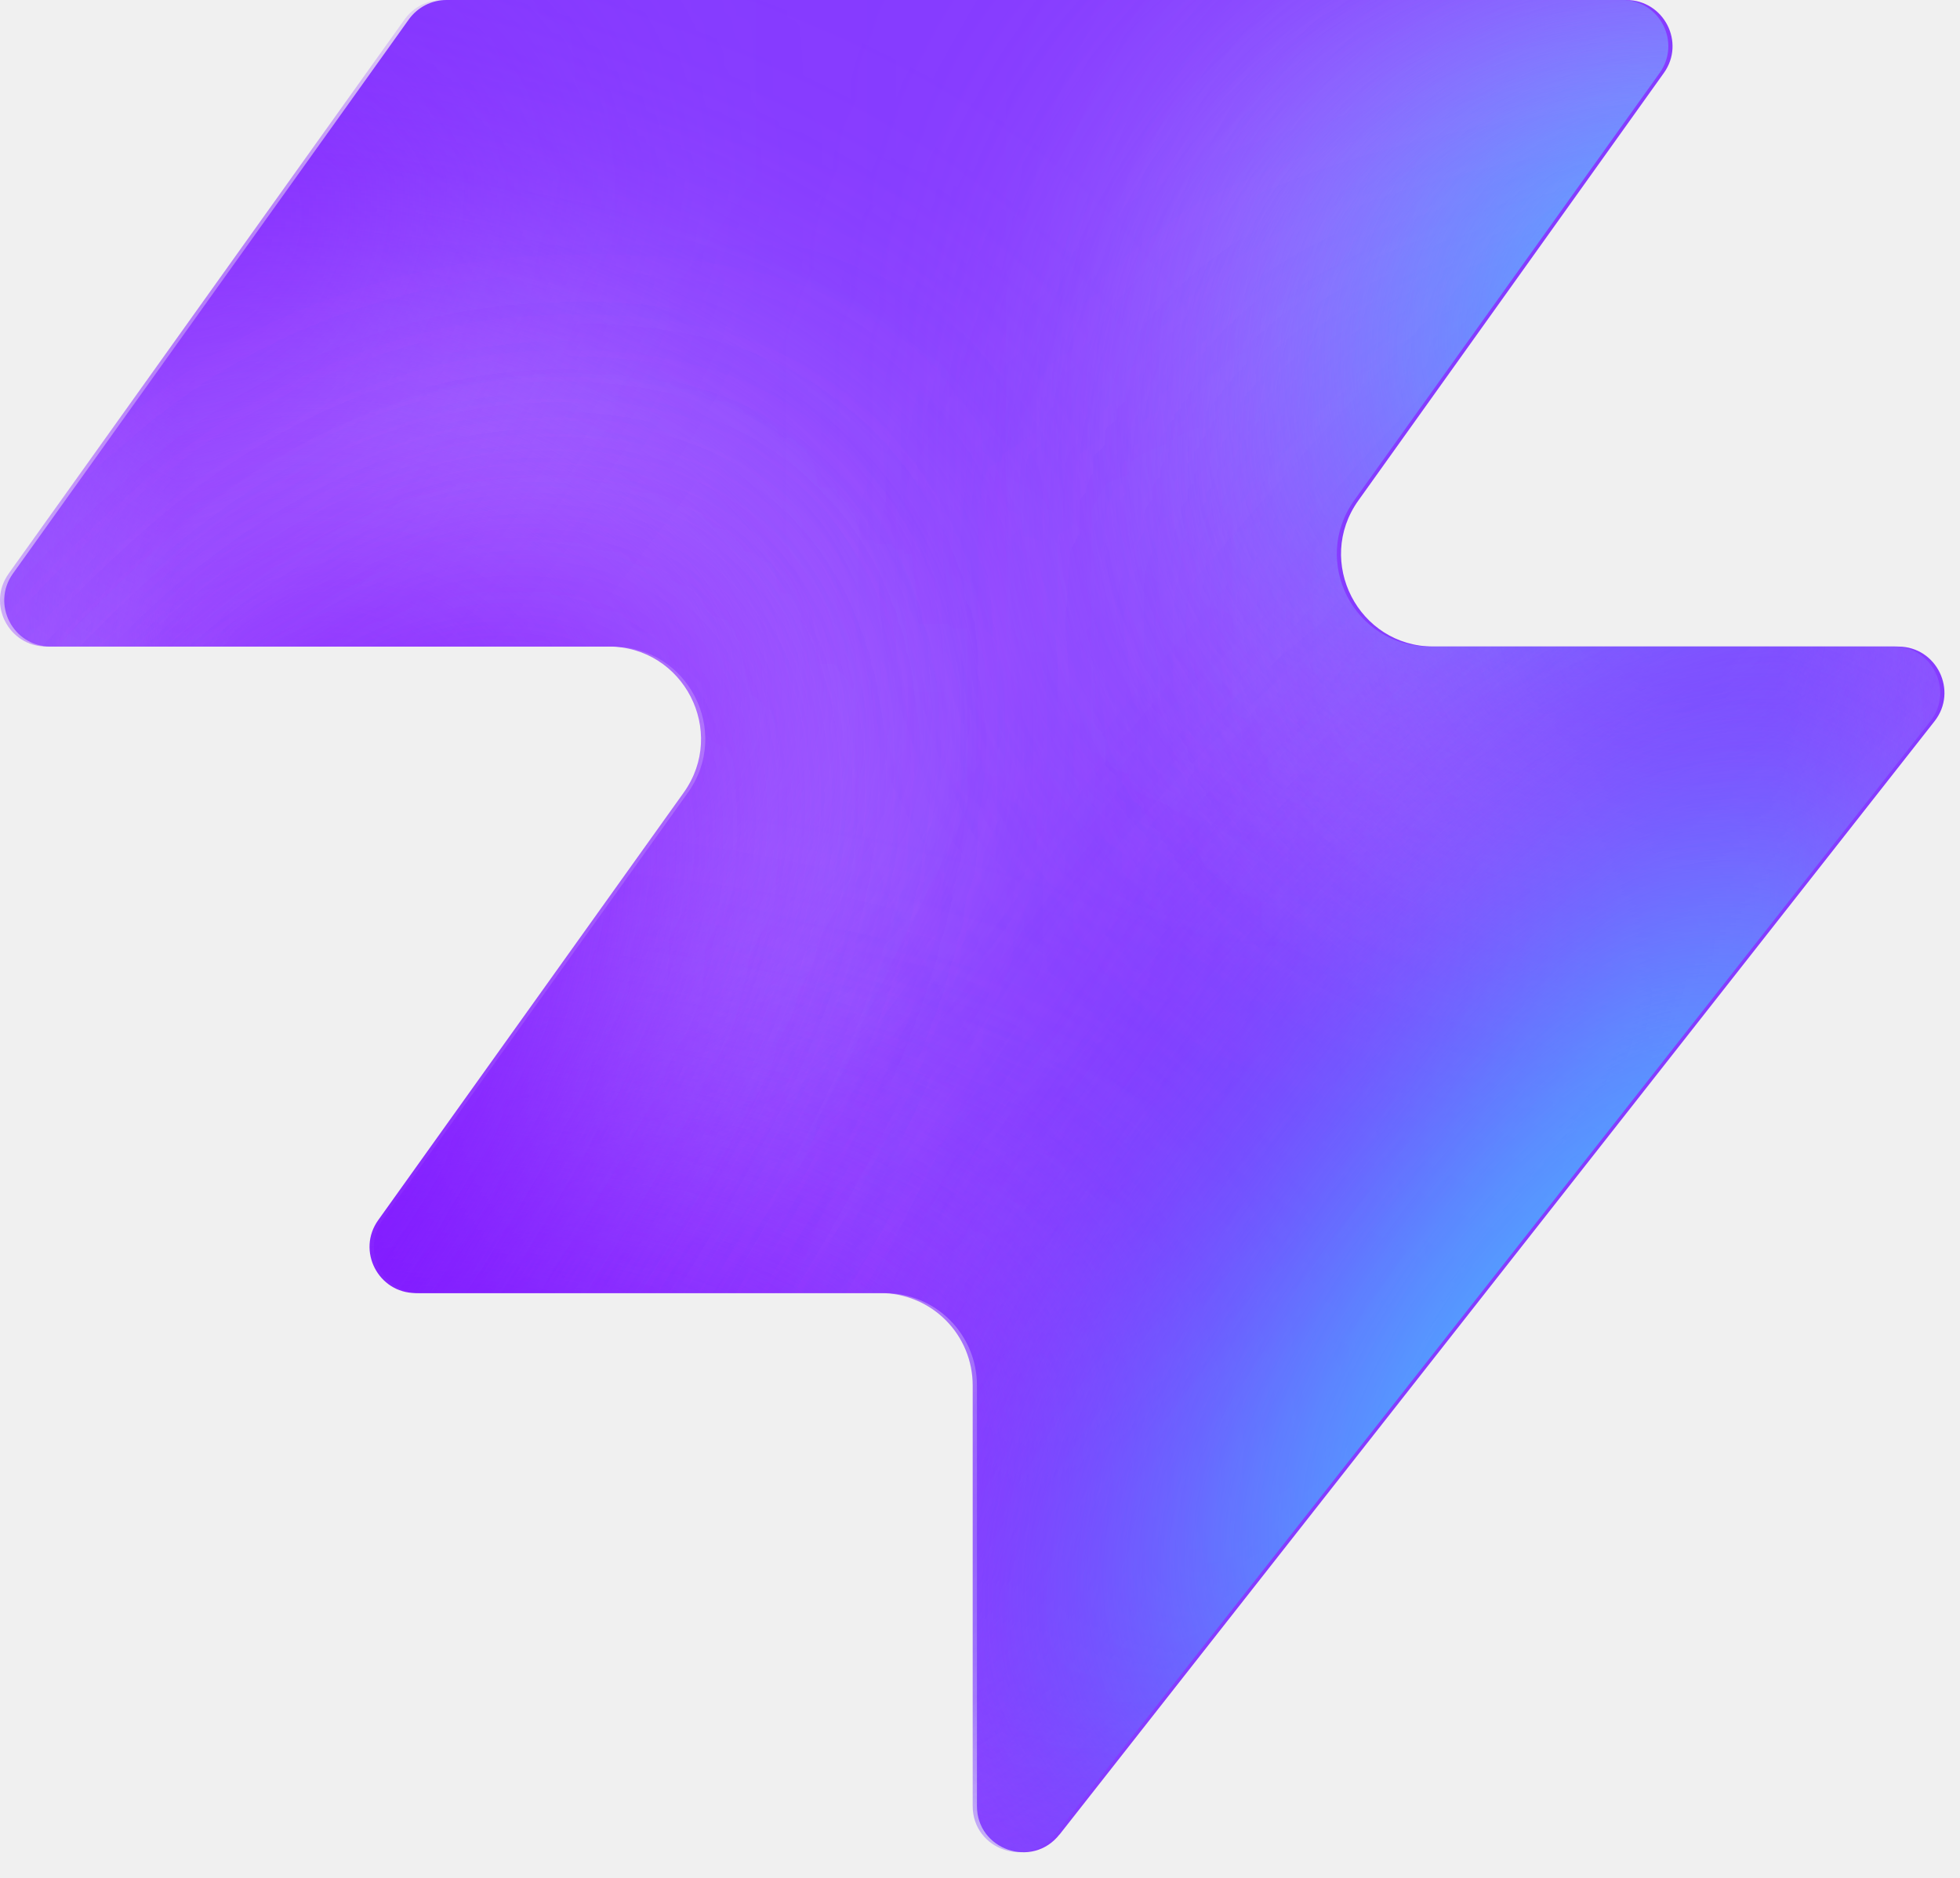
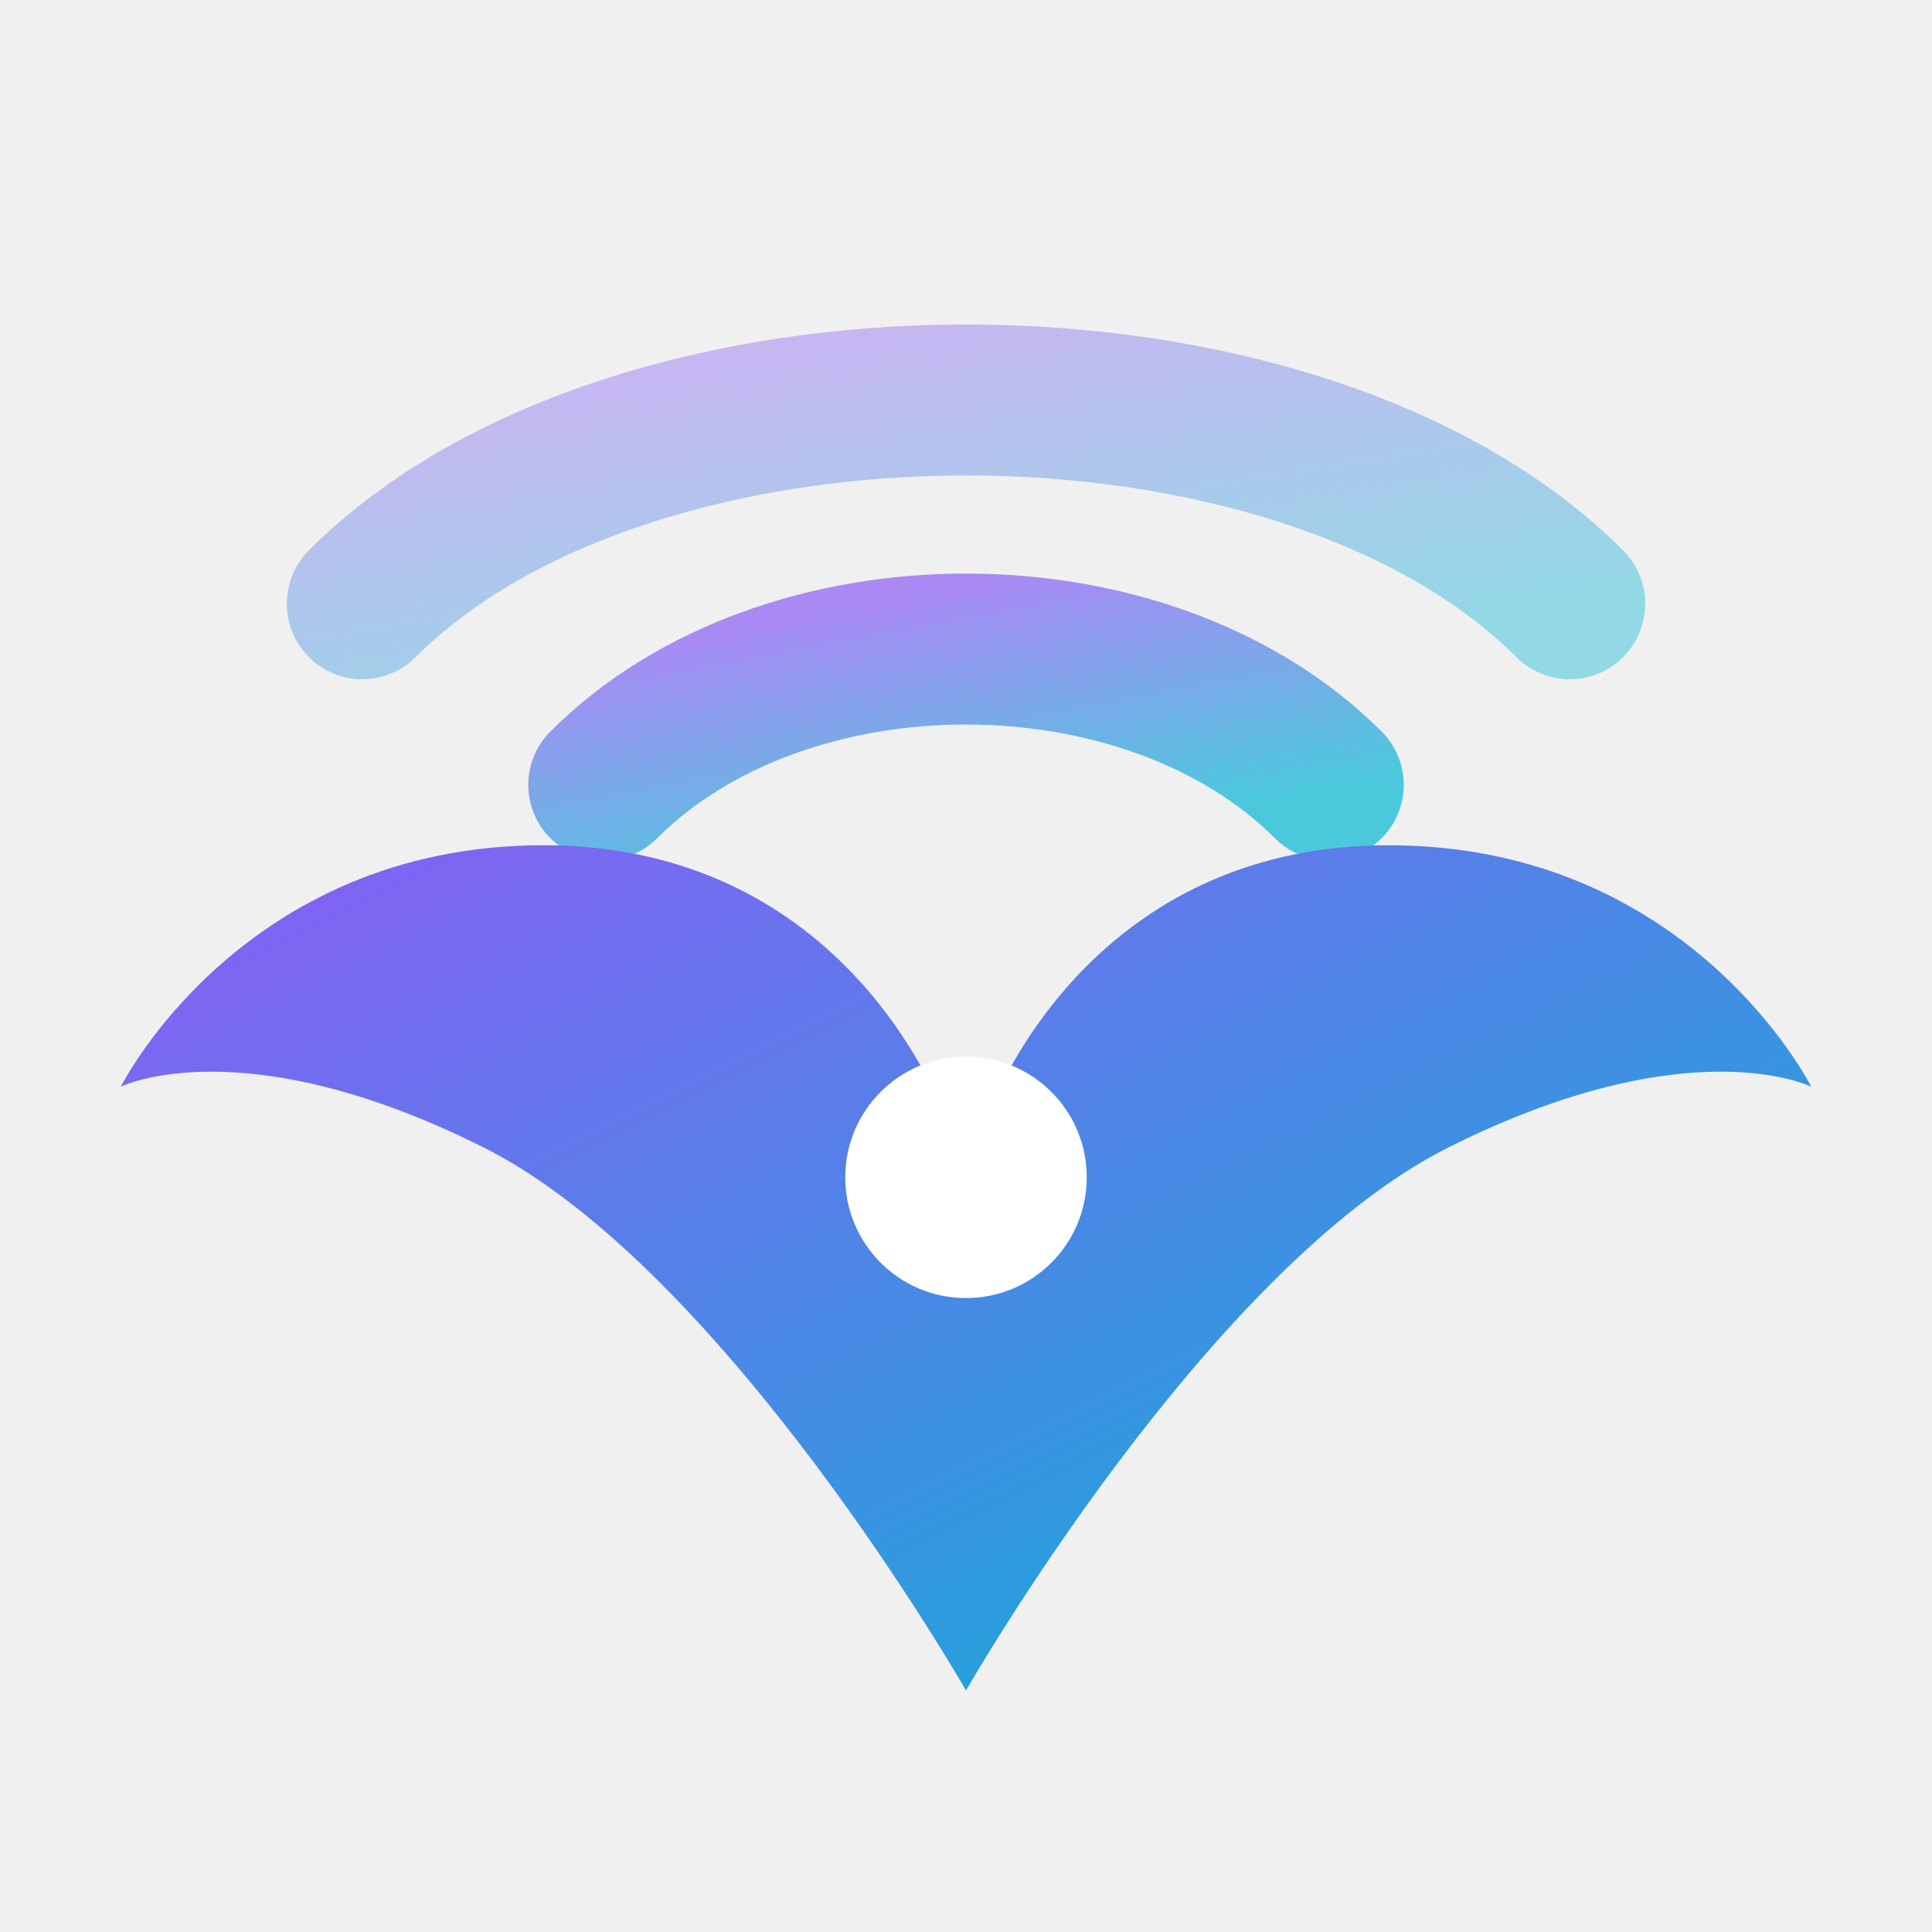
- <svg xmlns="http://www.w3.org/2000/svg" width="48" height="46" fill="none" viewBox="0 0 48 46">
-   <path fill="#863bff" d="M25.946 44.938c-.664.845-2.021.375-2.021-.698V33.937a2.26 2.26 0 0 0-2.262-2.262H10.287c-.92 0-1.456-1.04-.92-1.788l7.48-10.471c1.07-1.497 0-3.578-1.842-3.578H1.237c-.92 0-1.456-1.04-.92-1.788L10.013.474c.214-.297.556-.474.92-.474h28.894c.92 0 1.456 1.04.92 1.788l-7.48 10.471c-1.07 1.498 0 3.579 1.842 3.579h11.377c.943 0 1.473 1.088.89 1.83L25.947 44.94z" style="fill:#863bff;fill:color(display-p3 .525 .23 1);fill-opacity:1" />
-   <mask id="a" width="48" height="46" x="0" y="0" maskUnits="userSpaceOnUse" style="mask-type:alpha">
-     <path fill="#000" d="M25.842 44.938c-.664.844-2.021.375-2.021-.698V33.937a2.26 2.26 0 0 0-2.262-2.262H10.183c-.92 0-1.456-1.04-.92-1.788l7.48-10.471c1.07-1.498 0-3.579-1.842-3.579H1.133c-.92 0-1.456-1.04-.92-1.787L9.91.473c.214-.297.556-.474.92-.474h28.894c.92 0 1.456 1.04.92 1.788l-7.48 10.471c-1.07 1.498 0 3.578 1.842 3.578h11.377c.943 0 1.473 1.088.89 1.832L25.843 44.94z" style="fill:#000;fill-opacity:1" />
-   </mask>
-   <g mask="url(#a)">
-     <g filter="url(#b)">
-       <ellipse cx="5.508" cy="14.704" fill="#ede6ff" rx="5.508" ry="14.704" style="fill:#ede6ff;fill:color(display-p3 .927 .903 1);fill-opacity:1" transform="matrix(.00324 1 1 -.00324 -4.47 31.516)" />
-     </g>
-     <g filter="url(#c)">
-       <ellipse cx="10.399" cy="29.851" fill="#ede6ff" rx="10.399" ry="29.851" style="fill:#ede6ff;fill:color(display-p3 .927 .903 1);fill-opacity:1" transform="matrix(.00324 1 1 -.00324 -39.328 7.883)" />
-     </g>
-     <g filter="url(#d)">
-       <ellipse cx="5.508" cy="30.487" fill="#7e14ff" rx="5.508" ry="30.487" style="fill:#7e14ff;fill:color(display-p3 .492 .077 1);fill-opacity:1" transform="rotate(89.814 -25.913 -14.639)scale(1 -1)" />
-     </g>
-     <g filter="url(#e)">
-       <ellipse cx="5.508" cy="30.599" fill="#7e14ff" rx="5.508" ry="30.599" style="fill:#7e14ff;fill:color(display-p3 .492 .077 1);fill-opacity:1" transform="rotate(89.814 -32.644 -3.334)scale(1 -1)" />
-     </g>
-     <g filter="url(#f)">
-       <ellipse cx="5.508" cy="30.599" fill="#7e14ff" rx="5.508" ry="30.599" style="fill:#7e14ff;fill:color(display-p3 .492 .077 1);fill-opacity:1" transform="matrix(.00324 1 1 -.00324 -34.34 30.47)" />
-     </g>
-     <g filter="url(#g)">
-       <ellipse cx="14.072" cy="22.078" fill="#ede6ff" rx="14.072" ry="22.078" style="fill:#ede6ff;fill:color(display-p3 .927 .903 1);fill-opacity:1" transform="rotate(93.35 24.506 48.493)scale(-1 1)" />
-     </g>
-     <g filter="url(#h)">
-       <ellipse cx="3.47" cy="21.501" fill="#7e14ff" rx="3.47" ry="21.501" style="fill:#7e14ff;fill:color(display-p3 .492 .077 1);fill-opacity:1" transform="rotate(89.009 28.708 47.59)scale(-1 1)" />
-     </g>
-     <g filter="url(#i)">
-       <ellipse cx="3.47" cy="21.501" fill="#7e14ff" rx="3.47" ry="21.501" style="fill:#7e14ff;fill:color(display-p3 .492 .077 1);fill-opacity:1" transform="rotate(89.009 28.708 47.59)scale(-1 1)" />
-     </g>
-     <g filter="url(#j)">
-       <ellipse cx=".387" cy="8.972" fill="#7e14ff" rx="4.407" ry="29.108" style="fill:#7e14ff;fill:color(display-p3 .492 .077 1);fill-opacity:1" transform="rotate(39.51 .387 8.972)" />
-     </g>
-     <g filter="url(#k)">
-       <ellipse cx="47.523" cy="-6.092" fill="#7e14ff" rx="4.407" ry="29.108" style="fill:#7e14ff;fill:color(display-p3 .492 .077 1);fill-opacity:1" transform="rotate(37.892 47.523 -6.092)" />
-     </g>
-     <g filter="url(#l)">
-       <ellipse cx="41.412" cy="6.333" fill="#47bfff" rx="5.971" ry="9.665" style="fill:#47bfff;fill:color(display-p3 .28 .748 1);fill-opacity:1" transform="rotate(37.892 41.412 6.333)" />
-     </g>
-     <g filter="url(#m)">
-       <ellipse cx="-1.879" cy="38.332" fill="#7e14ff" rx="4.407" ry="29.108" style="fill:#7e14ff;fill:color(display-p3 .492 .077 1);fill-opacity:1" transform="rotate(37.892 -1.88 38.332)" />
-     </g>
-     <g filter="url(#n)">
-       <ellipse cx="-1.879" cy="38.332" fill="#7e14ff" rx="4.407" ry="29.108" style="fill:#7e14ff;fill:color(display-p3 .492 .077 1);fill-opacity:1" transform="rotate(37.892 -1.88 38.332)" />
-     </g>
-     <g filter="url(#o)">
-       <ellipse cx="35.651" cy="29.907" fill="#7e14ff" rx="4.407" ry="29.108" style="fill:#7e14ff;fill:color(display-p3 .492 .077 1);fill-opacity:1" transform="rotate(37.892 35.651 29.907)" />
-     </g>
-     <g filter="url(#p)">
-       <ellipse cx="38.418" cy="32.4" fill="#47bfff" rx="5.971" ry="15.297" style="fill:#47bfff;fill:color(display-p3 .28 .748 1);fill-opacity:1" transform="rotate(37.892 38.418 32.4)" />
-     </g>
-   </g>
+ <svg xmlns="http://www.w3.org/2000/svg" viewBox="0 0 32 32" fill="none">
  <defs>
-     <filter id="b" width="60.045" height="41.654" x="-19.77" y="16.149" color-interpolation-filters="sRGB" filterUnits="userSpaceOnUse">
-       <feFlood flood-opacity="0" result="BackgroundImageFix" />
-       <feBlend in="SourceGraphic" in2="BackgroundImageFix" result="shape" />
-       <feGaussianBlur result="effect1_foregroundBlur_2002_17158" stdDeviation="7.659" />
-     </filter>
-     <filter id="c" width="90.34" height="51.437" x="-54.613" y="-7.533" color-interpolation-filters="sRGB" filterUnits="userSpaceOnUse">
-       <feFlood flood-opacity="0" result="BackgroundImageFix" />
-       <feBlend in="SourceGraphic" in2="BackgroundImageFix" result="shape" />
-       <feGaussianBlur result="effect1_foregroundBlur_2002_17158" stdDeviation="7.659" />
-     </filter>
-     <filter id="d" width="79.355" height="29.4" x="-49.64" y="2.03" color-interpolation-filters="sRGB" filterUnits="userSpaceOnUse">
-       <feFlood flood-opacity="0" result="BackgroundImageFix" />
-       <feBlend in="SourceGraphic" in2="BackgroundImageFix" result="shape" />
-       <feGaussianBlur result="effect1_foregroundBlur_2002_17158" stdDeviation="4.596" />
-     </filter>
-     <filter id="e" width="79.579" height="29.4" x="-45.045" y="20.029" color-interpolation-filters="sRGB" filterUnits="userSpaceOnUse">
-       <feFlood flood-opacity="0" result="BackgroundImageFix" />
-       <feBlend in="SourceGraphic" in2="BackgroundImageFix" result="shape" />
-       <feGaussianBlur result="effect1_foregroundBlur_2002_17158" stdDeviation="4.596" />
-     </filter>
-     <filter id="f" width="79.579" height="29.4" x="-43.513" y="21.178" color-interpolation-filters="sRGB" filterUnits="userSpaceOnUse">
-       <feFlood flood-opacity="0" result="BackgroundImageFix" />
-       <feBlend in="SourceGraphic" in2="BackgroundImageFix" result="shape" />
-       <feGaussianBlur result="effect1_foregroundBlur_2002_17158" stdDeviation="4.596" />
-     </filter>
-     <filter id="g" width="74.749" height="58.852" x="15.756" y="-17.901" color-interpolation-filters="sRGB" filterUnits="userSpaceOnUse">
-       <feFlood flood-opacity="0" result="BackgroundImageFix" />
-       <feBlend in="SourceGraphic" in2="BackgroundImageFix" result="shape" />
-       <feGaussianBlur result="effect1_foregroundBlur_2002_17158" stdDeviation="7.659" />
-     </filter>
-     <filter id="h" width="61.377" height="25.362" x="23.548" y="2.284" color-interpolation-filters="sRGB" filterUnits="userSpaceOnUse">
-       <feFlood flood-opacity="0" result="BackgroundImageFix" />
-       <feBlend in="SourceGraphic" in2="BackgroundImageFix" result="shape" />
-       <feGaussianBlur result="effect1_foregroundBlur_2002_17158" stdDeviation="4.596" />
-     </filter>
-     <filter id="i" width="61.377" height="25.362" x="23.548" y="2.284" color-interpolation-filters="sRGB" filterUnits="userSpaceOnUse">
-       <feFlood flood-opacity="0" result="BackgroundImageFix" />
-       <feBlend in="SourceGraphic" in2="BackgroundImageFix" result="shape" />
-       <feGaussianBlur result="effect1_foregroundBlur_2002_17158" stdDeviation="4.596" />
-     </filter>
-     <filter id="j" width="56.045" height="63.649" x="-27.636" y="-22.853" color-interpolation-filters="sRGB" filterUnits="userSpaceOnUse">
-       <feFlood flood-opacity="0" result="BackgroundImageFix" />
-       <feBlend in="SourceGraphic" in2="BackgroundImageFix" result="shape" />
-       <feGaussianBlur result="effect1_foregroundBlur_2002_17158" stdDeviation="4.596" />
-     </filter>
-     <filter id="k" width="54.814" height="64.646" x="20.116" y="-38.415" color-interpolation-filters="sRGB" filterUnits="userSpaceOnUse">
-       <feFlood flood-opacity="0" result="BackgroundImageFix" />
-       <feBlend in="SourceGraphic" in2="BackgroundImageFix" result="shape" />
-       <feGaussianBlur result="effect1_foregroundBlur_2002_17158" stdDeviation="4.596" />
-     </filter>
-     <filter id="l" width="33.541" height="35.313" x="24.641" y="-11.323" color-interpolation-filters="sRGB" filterUnits="userSpaceOnUse">
-       <feFlood flood-opacity="0" result="BackgroundImageFix" />
-       <feBlend in="SourceGraphic" in2="BackgroundImageFix" result="shape" />
-       <feGaussianBlur result="effect1_foregroundBlur_2002_17158" stdDeviation="4.596" />
-     </filter>
-     <filter id="m" width="54.814" height="64.646" x="-29.286" y="6.009" color-interpolation-filters="sRGB" filterUnits="userSpaceOnUse">
-       <feFlood flood-opacity="0" result="BackgroundImageFix" />
-       <feBlend in="SourceGraphic" in2="BackgroundImageFix" result="shape" />
-       <feGaussianBlur result="effect1_foregroundBlur_2002_17158" stdDeviation="4.596" />
-     </filter>
-     <filter id="n" width="54.814" height="64.646" x="-29.286" y="6.009" color-interpolation-filters="sRGB" filterUnits="userSpaceOnUse">
-       <feFlood flood-opacity="0" result="BackgroundImageFix" />
-       <feBlend in="SourceGraphic" in2="BackgroundImageFix" result="shape" />
-       <feGaussianBlur result="effect1_foregroundBlur_2002_17158" stdDeviation="4.596" />
-     </filter>
-     <filter id="o" width="54.814" height="64.646" x="8.244" y="-2.416" color-interpolation-filters="sRGB" filterUnits="userSpaceOnUse">
-       <feFlood flood-opacity="0" result="BackgroundImageFix" />
-       <feBlend in="SourceGraphic" in2="BackgroundImageFix" result="shape" />
-       <feGaussianBlur result="effect1_foregroundBlur_2002_17158" stdDeviation="4.596" />
-     </filter>
-     <filter id="p" width="39.409" height="43.623" x="18.713" y="10.588" color-interpolation-filters="sRGB" filterUnits="userSpaceOnUse">
-       <feFlood flood-opacity="0" result="BackgroundImageFix" />
-       <feBlend in="SourceGraphic" in2="BackgroundImageFix" result="shape" />
-       <feGaussianBlur result="effect1_foregroundBlur_2002_17158" stdDeviation="4.596" />
-     </filter>
+     <linearGradient id="cyberGradient" x1="0%" y1="0%" x2="100%" y2="100%">
+       <stop offset="0%" stop-color="#8B5CF6" />
+       <stop offset="100%" stop-color="#06B6D4" />
+     </linearGradient>
  </defs>
+   <path d="M6 10C10.5 5.5 21.5 5.5 26 10" stroke="url(#cyberGradient)" stroke-width="2.5" stroke-linecap="round" opacity="0.4" />
+   <path d="M10 13C13 10 19 10 22 13" stroke="url(#cyberGradient)" stroke-width="2.5" stroke-linecap="round" opacity="0.7" />
+   <path d="M16 28C16 28 12 21 8 19C4 17 2 18 2 18C2 18 4 14 9 14C13.5 14 15.5 17.5 16 19.5C16.5 17.5 18.5 14 23 14C28 14 30 18 30 18C30 18 28 17 24 19C20 21 16 28 16 28Z" fill="url(#cyberGradient)" />
+   <circle cx="16" cy="19.5" r="2" fill="#FFFFFF" />
</svg>
